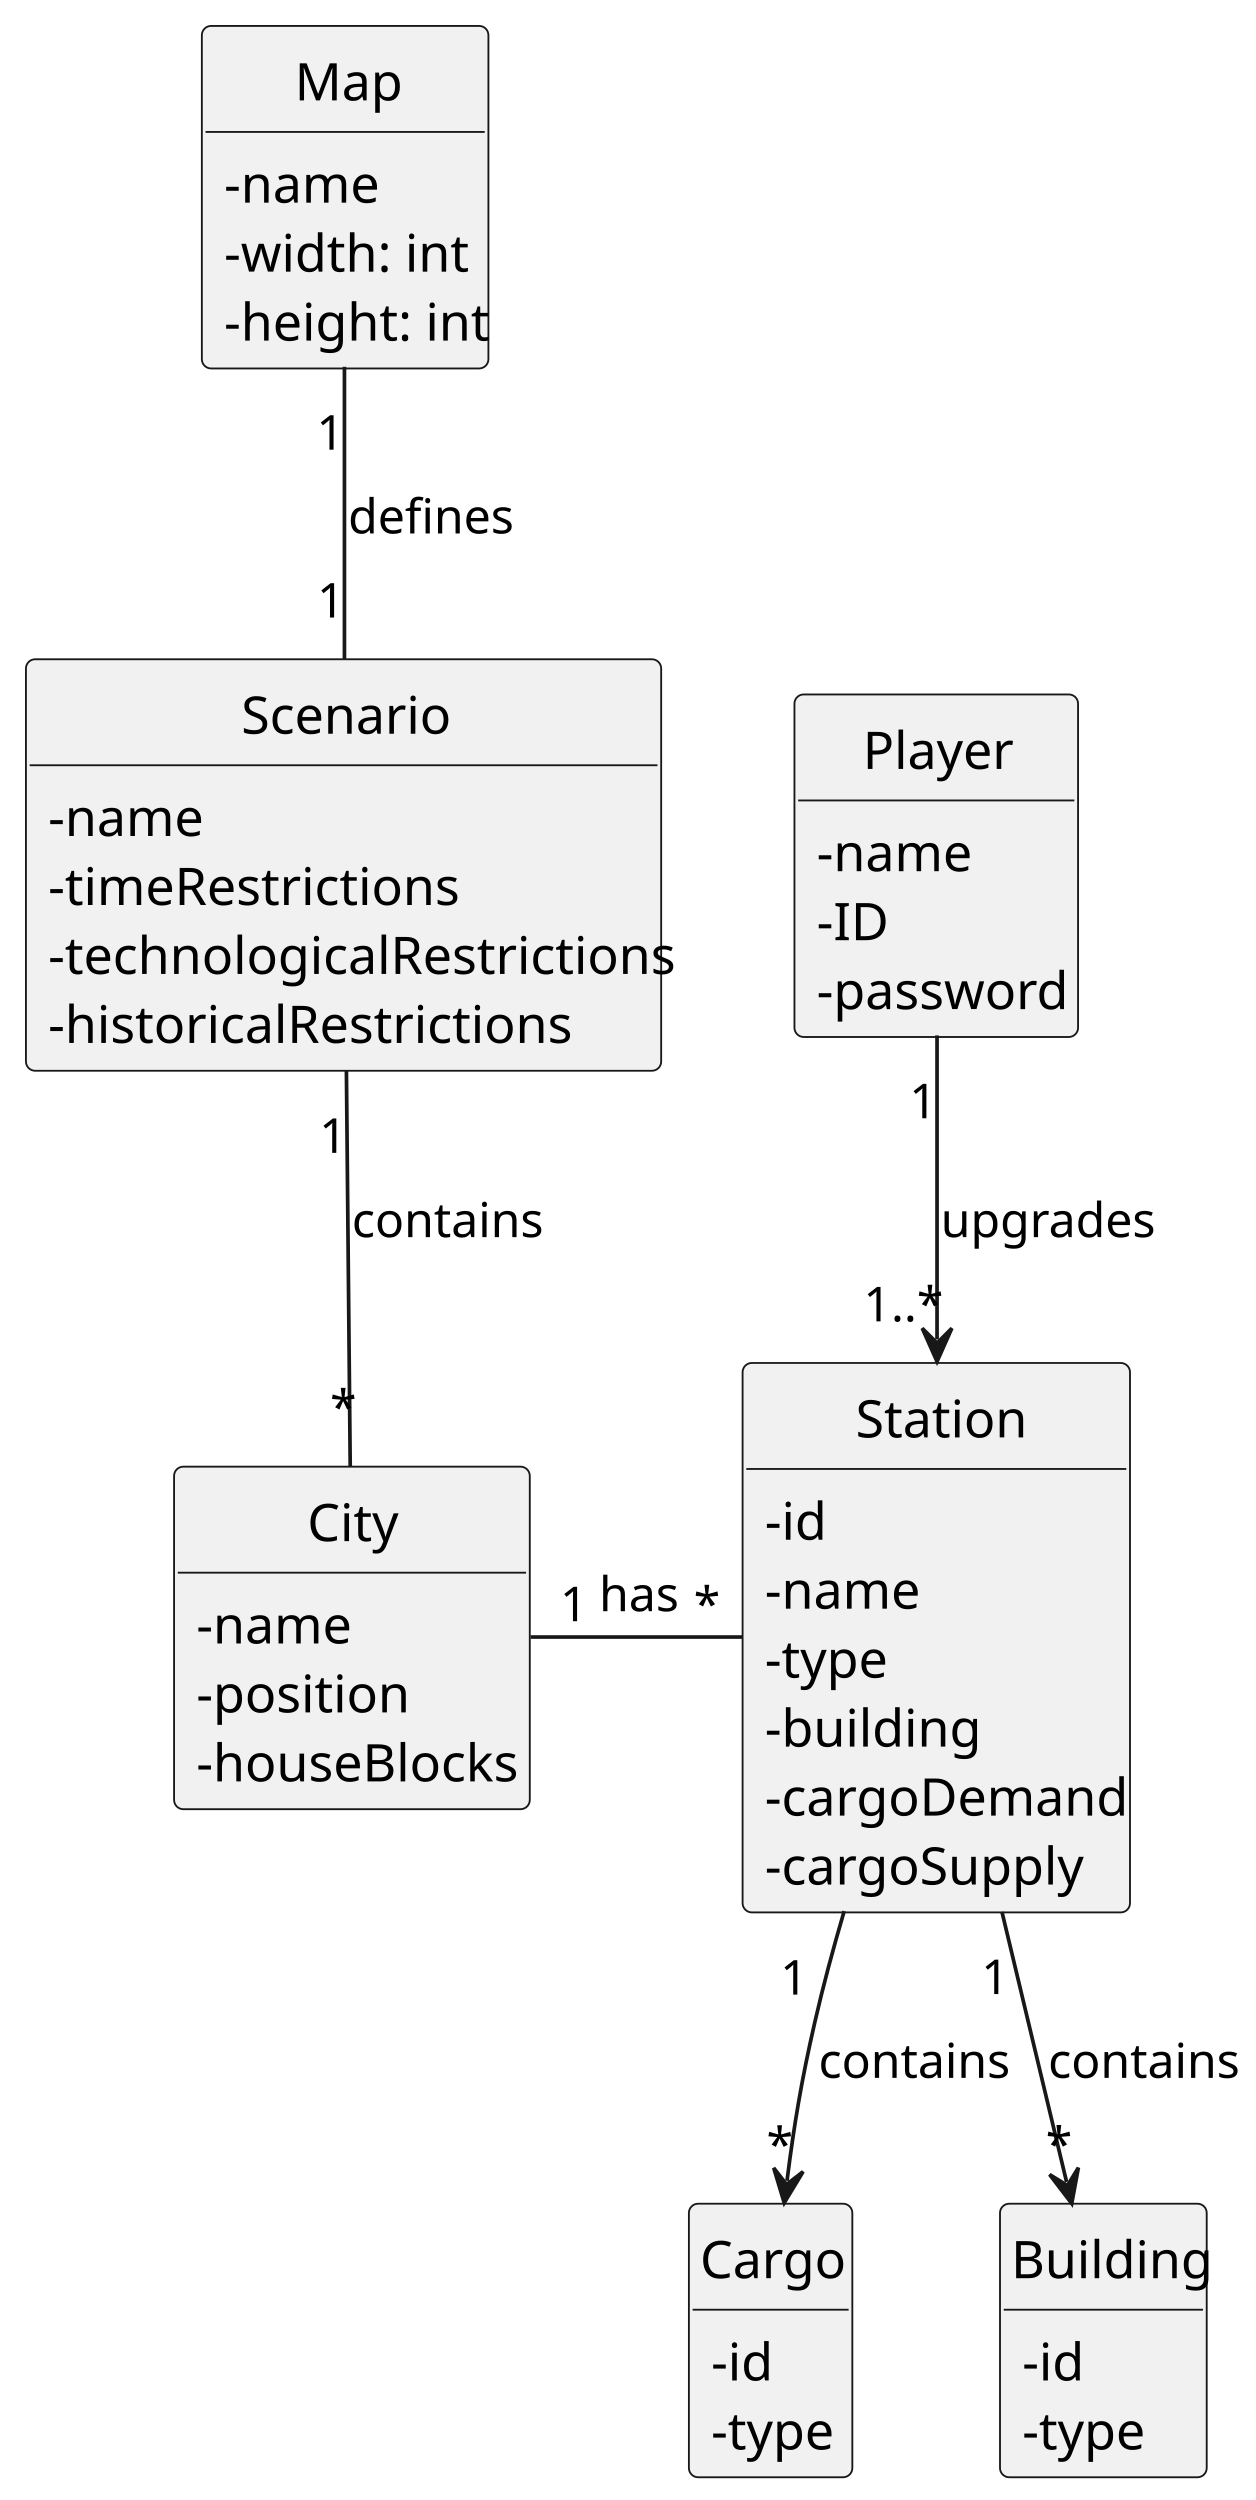
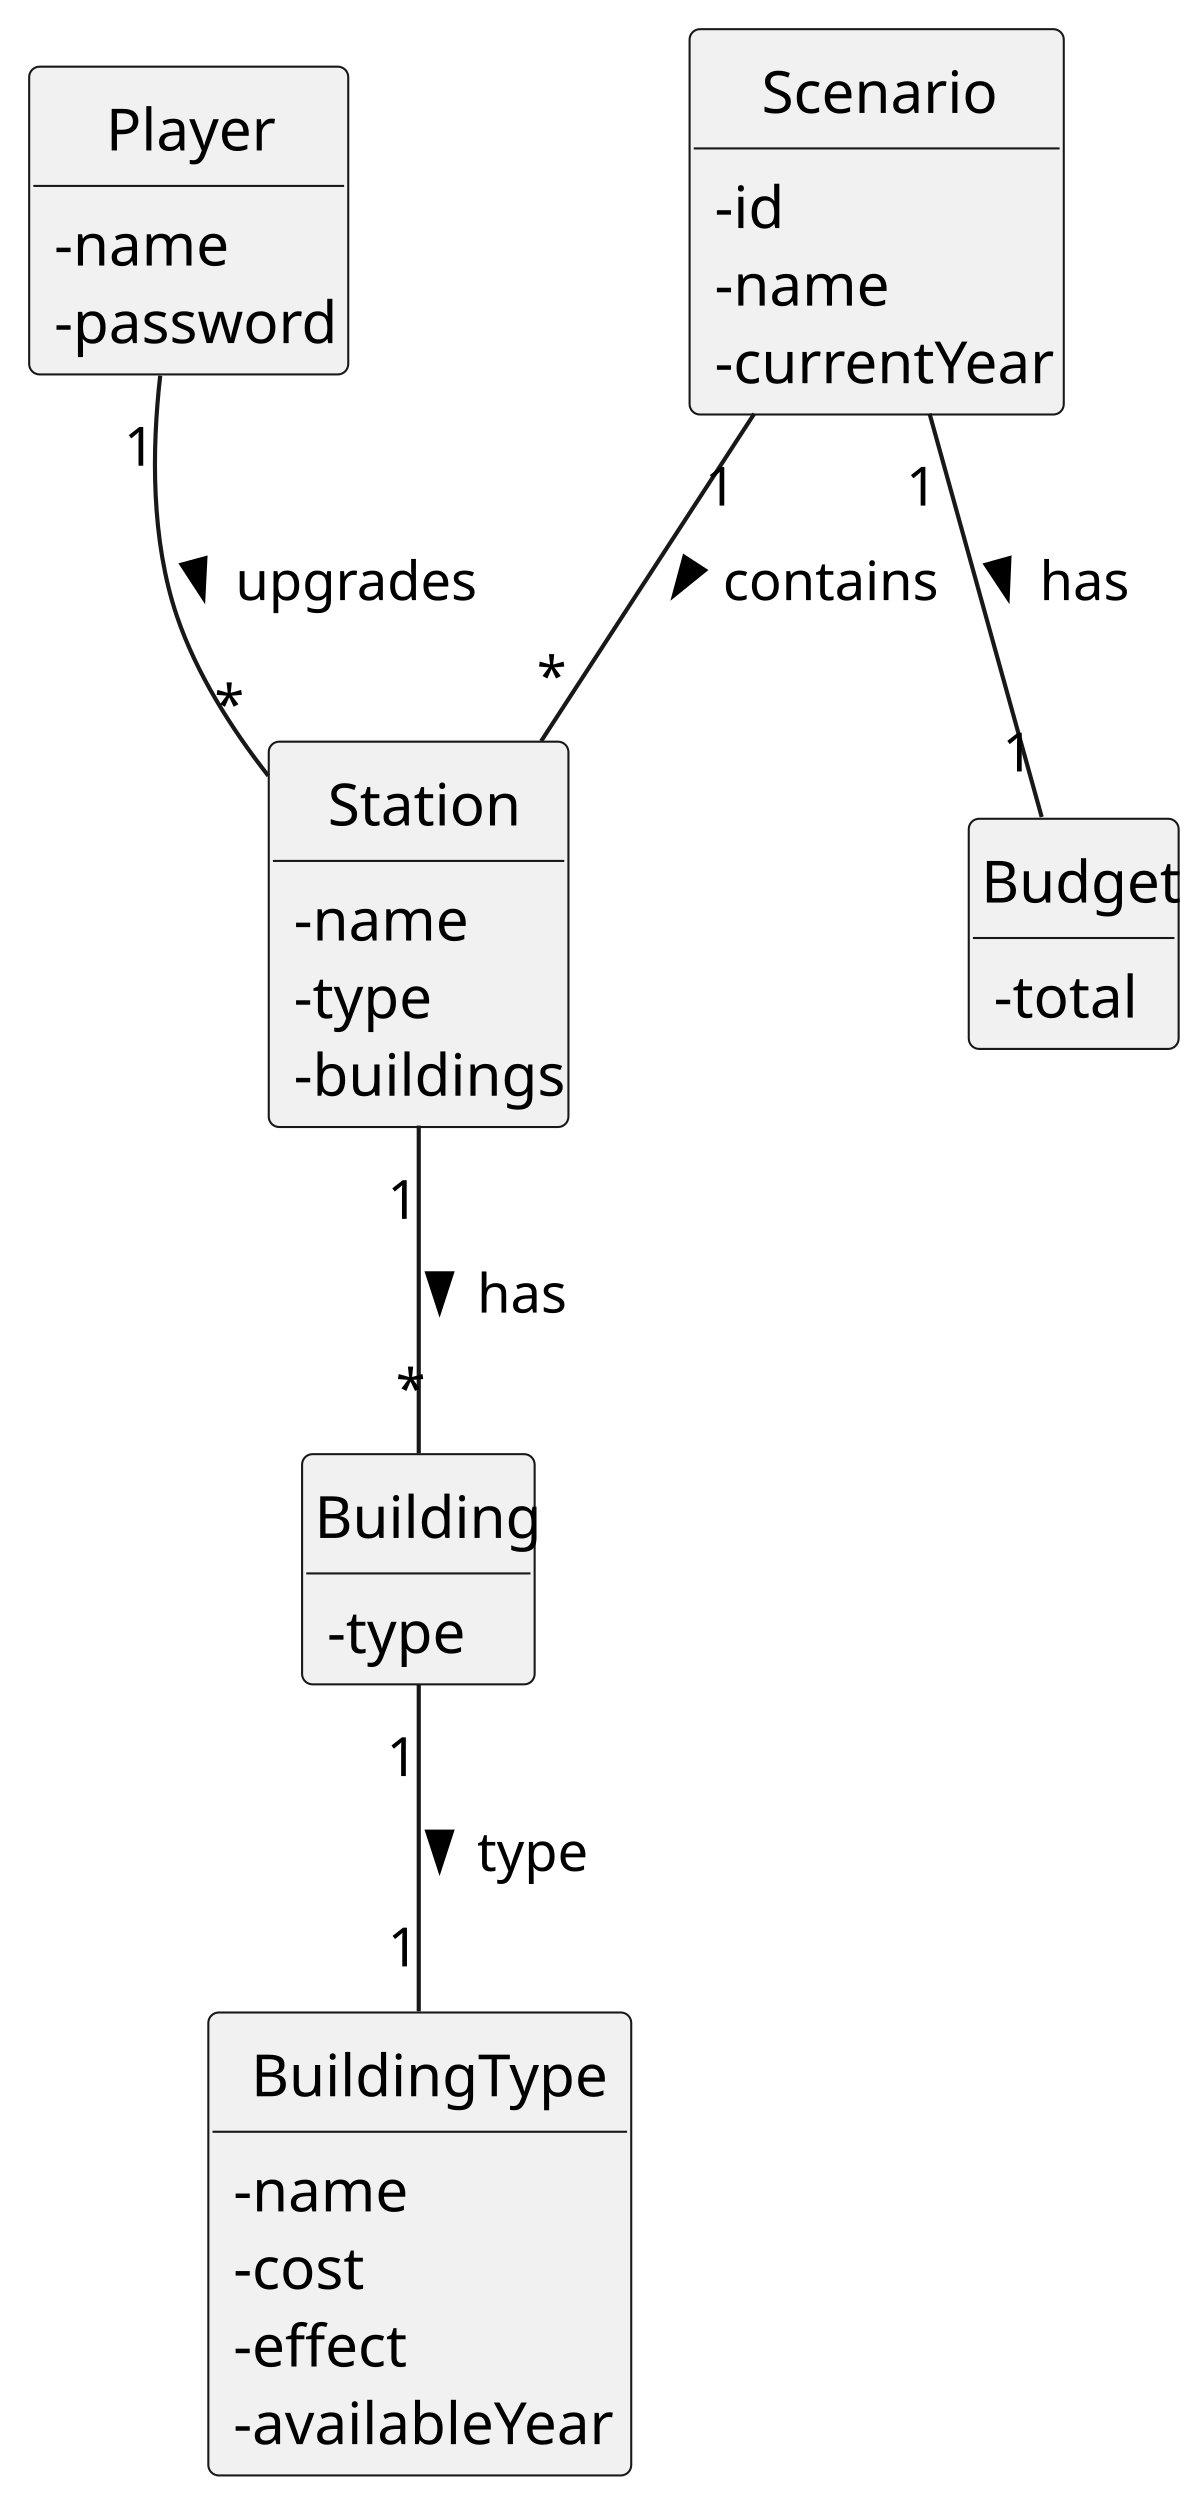
- <svg xmlns="http://www.w3.org/2000/svg" contentStyleType="text/css" height="675px" preserveAspectRatio="none" style="width:339px;height:675px;background:#FFFFFF;" version="1.1" viewBox="0 0 339 675" width="339px" zoomAndPan="magnify">
+ <svg xmlns="http://www.w3.org/2000/svg" contentStyleType="text/css" height="540.9px" preserveAspectRatio="none" style="width:260px;height:540px;background:#FFFFFF;" version="1.1" viewBox="0 0 260 540" width="260.1px" zoomAndPan="magnify">
  <defs />
  <g>
-     <g id="elem_Map">
-       <rect codeLine="10" fill="#F1F1F1" height="92.484" id="Map" rx="2.5" ry="2.5" style="stroke:#181818;stroke-width:0.5;" width="77.372" x="54.5" y="7" />
-       <text fill="#000000" font-family="sans-serif" font-size="14" lengthAdjust="spacing" textLength="27.234" x="79.569" y="27.107">Map</text>
-       <line style="stroke:#181818;stroke-width:0.5;" x1="55.5" x2="130.872" y1="35.621" y2="35.621" />
-       <text fill="#000000" font-family="sans-serif" font-size="14" lengthAdjust="spacing" textLength="39.683" x="60.5" y="54.728">-name</text>
-       <text fill="#000000" font-family="sans-serif" font-size="14" lengthAdjust="spacing" textLength="59.91" x="60.5" y="73.35">-width: int</text>
-       <text fill="#000000" font-family="sans-serif" font-size="14" lengthAdjust="spacing" textLength="65.372" x="60.5" y="91.971">-height: int</text>
+     <g id="elem_Player">
+       <rect codeLine="9" fill="#F1F1F1" height="66.477" id="Player" rx="2.25" ry="2.25" style="stroke:#181818;stroke-width:0.45;" width="68.921" x="6.3" y="14.4" />
+       <text fill="#000000" font-family="sans-serif" font-size="12.6" lengthAdjust="spacing" textLength="35.714" x="22.903" y="32.497">Player</text>
+       <line style="stroke:#181818;stroke-width:0.45;" x1="7.2" x2="74.321" y1="40.159" y2="40.159" />
+       <text fill="#000000" font-family="sans-serif" font-size="12.6" lengthAdjust="spacing" textLength="35.714" x="11.7" y="57.356">-name</text>
+       <text fill="#000000" font-family="sans-serif" font-size="12.6" lengthAdjust="spacing" textLength="58.121" x="11.7" y="74.115">-password</text>
+     </g>
+     <g id="elem_Station">
+       <rect codeLine="15" fill="#F1F1F1" height="83.236" id="Station" rx="2.25" ry="2.25" style="stroke:#181818;stroke-width:0.45;" width="64.731" x="58.05" y="160.2" />
+       <text fill="#000000" font-family="sans-serif" font-size="12.6" lengthAdjust="spacing" textLength="39.227" x="70.802" y="178.297">Station</text>
+       <line style="stroke:#181818;stroke-width:0.45;" x1="58.95" x2="121.881" y1="185.959" y2="185.959" />
+       <text fill="#000000" font-family="sans-serif" font-size="12.6" lengthAdjust="spacing" textLength="35.714" x="63.45" y="203.156">-name</text>
+       <text fill="#000000" font-family="sans-serif" font-size="12.6" lengthAdjust="spacing" textLength="28.012" x="63.45" y="219.915">-type</text>
+       <text fill="#000000" font-family="sans-serif" font-size="12.6" lengthAdjust="spacing" textLength="53.931" x="63.45" y="236.674">-buildings</text>
+     </g>
+     <g id="elem_Building">
+       <rect codeLine="22" fill="#F1F1F1" height="49.718" id="Building" rx="2.25" ry="2.25" style="stroke:#181818;stroke-width:0.45;" width="50.232" x="65.25" y="314.1" />
+       <text fill="#000000" font-family="sans-serif" font-size="12.6" lengthAdjust="spacing" textLength="44.832" x="67.95" y="332.197">Building</text>
+       <line style="stroke:#181818;stroke-width:0.45;" x1="66.15" x2="114.582" y1="339.859" y2="339.859" />
+       <text fill="#000000" font-family="sans-serif" font-size="12.6" lengthAdjust="spacing" textLength="28.012" x="70.65" y="357.056">-type</text>
+     </g>
+     <g id="elem_BuildingType">
+       <rect codeLine="27" fill="#F1F1F1" height="99.995" id="BuildingType" rx="2.25" ry="2.25" style="stroke:#181818;stroke-width:0.45;" width="91.347" x="45" y="434.7" />
+       <text fill="#000000" font-family="sans-serif" font-size="12.6" lengthAdjust="spacing" textLength="72.844" x="54.251" y="452.797">BuildingType</text>
+       <line style="stroke:#181818;stroke-width:0.45;" x1="45.9" x2="135.446" y1="460.459" y2="460.459" />
+       <text fill="#000000" font-family="sans-serif" font-size="12.6" lengthAdjust="spacing" textLength="35.714" x="50.4" y="477.656">-name</text>
+       <text fill="#000000" font-family="sans-serif" font-size="12.6" lengthAdjust="spacing" textLength="27.304" x="50.4" y="494.415">-cost</text>
+       <text fill="#000000" font-family="sans-serif" font-size="12.6" lengthAdjust="spacing" textLength="35.013" x="50.4" y="511.174">-effect</text>
+       <text fill="#000000" font-family="sans-serif" font-size="12.6" lengthAdjust="spacing" textLength="80.546" x="50.4" y="527.933">-availableYear</text>
    </g>
    <g id="elem_Scenario">
-       <rect codeLine="16" fill="#F1F1F1" height="111.106" id="Scenario" rx="2.5" ry="2.5" style="stroke:#181818;stroke-width:0.5;" width="171.517" x="7" y="178" />
-       <text fill="#000000" font-family="sans-serif" font-size="14" lengthAdjust="spacing" textLength="55.255" x="65.131" y="198.107">Scenario</text>
-       <line style="stroke:#181818;stroke-width:0.5;" x1="8" x2="177.517" y1="206.621" y2="206.621" />
-       <text fill="#000000" font-family="sans-serif" font-size="14" lengthAdjust="spacing" textLength="39.683" x="13" y="225.728">-name</text>
-       <text fill="#000000" font-family="sans-serif" font-size="14" lengthAdjust="spacing" textLength="104.241" x="13" y="244.35">-timeRestrictions</text>
-       <text fill="#000000" font-family="sans-serif" font-size="14" lengthAdjust="spacing" textLength="159.517" x="13" y="262.971">-technologicalRestrictions</text>
-       <text fill="#000000" font-family="sans-serif" font-size="14" lengthAdjust="spacing" textLength="133.034" x="13" y="281.592">-historicalRestrictions</text>
+       <rect codeLine="34" fill="#F1F1F1" height="83.236" id="Scenario" rx="2.25" ry="2.25" style="stroke:#181818;stroke-width:0.45;" width="80.826" x="148.95" y="6.3" />
+       <text fill="#000000" font-family="sans-serif" font-size="12.6" lengthAdjust="spacing" textLength="49.729" x="164.498" y="24.397">Scenario</text>
+       <line style="stroke:#181818;stroke-width:0.45;" x1="149.85" x2="228.876" y1="32.059" y2="32.059" />
+       <text fill="#000000" font-family="sans-serif" font-size="12.6" lengthAdjust="spacing" textLength="14.003" x="154.35" y="49.256">-id</text>
+       <text fill="#000000" font-family="sans-serif" font-size="12.6" lengthAdjust="spacing" textLength="35.714" x="154.35" y="66.015">-name</text>
+       <text fill="#000000" font-family="sans-serif" font-size="12.6" lengthAdjust="spacing" textLength="70.026" x="154.35" y="82.774">-currentYear</text>
    </g>
-     <g id="elem_City">
-       <rect codeLine="23" fill="#F1F1F1" height="92.484" id="City" rx="2.5" ry="2.5" style="stroke:#181818;stroke-width:0.5;" width="96.041" x="47" y="396" />
-       <text fill="#000000" font-family="sans-serif" font-size="14" lengthAdjust="spacing" textLength="24.11" x="82.965" y="416.107">City</text>
-       <line style="stroke:#181818;stroke-width:0.5;" x1="48" x2="142.041" y1="424.621" y2="424.621" />
-       <text fill="#000000" font-family="sans-serif" font-size="14" lengthAdjust="spacing" textLength="39.683" x="53" y="443.728">-name</text>
-       <text fill="#000000" font-family="sans-serif" font-size="14" lengthAdjust="spacing" textLength="52.917" x="53" y="462.35">-position</text>
-       <text fill="#000000" font-family="sans-serif" font-size="14" lengthAdjust="spacing" textLength="84.041" x="53" y="480.971">-houseBlocks</text>
-     </g>
-     <g id="elem_Player">
-       <rect codeLine="29" fill="#F1F1F1" height="92.484" id="Player" rx="2.5" ry="2.5" style="stroke:#181818;stroke-width:0.5;" width="76.579" x="214.5" y="187.5" />
-       <text fill="#000000" font-family="sans-serif" font-size="14" lengthAdjust="spacing" textLength="39.683" x="232.948" y="207.607">Player</text>
-       <line style="stroke:#181818;stroke-width:0.5;" x1="215.5" x2="290.079" y1="216.121" y2="216.121" />
-       <text fill="#000000" font-family="sans-serif" font-size="14" lengthAdjust="spacing" textLength="39.683" x="220.5" y="235.228">-name</text>
-       <text fill="#000000" font-family="sans-serif" font-size="14" lengthAdjust="spacing" textLength="18.662" x="220.5" y="253.85">-ID</text>
-       <text fill="#000000" font-family="sans-serif" font-size="14" lengthAdjust="spacing" textLength="64.579" x="220.5" y="272.471">-password</text>
-     </g>
-     <g id="elem_Station">
-       <rect codeLine="35" fill="#F1F1F1" height="148.348" id="Station" rx="2.5" ry="2.5" style="stroke:#181818;stroke-width:0.5;" width="104.6" x="200.5" y="368" />
-       <text fill="#000000" font-family="sans-serif" font-size="14" lengthAdjust="spacing" textLength="43.586" x="231.007" y="388.107">Station</text>
-       <line style="stroke:#181818;stroke-width:0.5;" x1="201.5" x2="304.1" y1="396.621" y2="396.621" />
-       <text fill="#000000" font-family="sans-serif" font-size="14" lengthAdjust="spacing" textLength="15.559" x="206.5" y="415.728">-id</text>
-       <text fill="#000000" font-family="sans-serif" font-size="14" lengthAdjust="spacing" textLength="39.683" x="206.5" y="434.35">-name</text>
-       <text fill="#000000" font-family="sans-serif" font-size="14" lengthAdjust="spacing" textLength="31.124" x="206.5" y="452.971">-type</text>
-       <text fill="#000000" font-family="sans-serif" font-size="14" lengthAdjust="spacing" textLength="52.924" x="206.5" y="471.592">-building</text>
-       <text fill="#000000" font-family="sans-serif" font-size="14" lengthAdjust="spacing" textLength="92.6" x="206.5" y="490.213">-cargoDemand</text>
-       <text fill="#000000" font-family="sans-serif" font-size="14" lengthAdjust="spacing" textLength="82.489" x="206.5" y="508.834">-cargoSupply</text>
-     </g>
-     <g id="elem_Cargo">
-       <rect codeLine="44" fill="#F1F1F1" height="73.863" id="Cargo" rx="2.5" ry="2.5" style="stroke:#181818;stroke-width:0.5;" width="44.131" x="186" y="595" />
-       <text fill="#000000" font-family="sans-serif" font-size="14" lengthAdjust="spacing" textLength="38.131" x="189" y="615.107">Cargo</text>
-       <line style="stroke:#181818;stroke-width:0.5;" x1="187" x2="229.131" y1="623.621" y2="623.621" />
-       <text fill="#000000" font-family="sans-serif" font-size="14" lengthAdjust="spacing" textLength="15.559" x="192" y="642.729">-id</text>
-       <text fill="#000000" font-family="sans-serif" font-size="14" lengthAdjust="spacing" textLength="31.124" x="192" y="661.35">-type</text>
-     </g>
-     <g id="elem_Building">
-       <rect codeLine="49" fill="#F1F1F1" height="73.863" id="Building" rx="2.5" ry="2.5" style="stroke:#181818;stroke-width:0.5;" width="55.813" x="270" y="595" />
-       <text fill="#000000" font-family="sans-serif" font-size="14" lengthAdjust="spacing" textLength="49.813" x="273" y="615.107">Building</text>
-       <line style="stroke:#181818;stroke-width:0.5;" x1="271" x2="324.813" y1="623.621" y2="623.621" />
-       <text fill="#000000" font-family="sans-serif" font-size="14" lengthAdjust="spacing" textLength="15.559" x="276" y="642.729">-id</text>
-       <text fill="#000000" font-family="sans-serif" font-size="14" lengthAdjust="spacing" textLength="31.124" x="276" y="661.35">-type</text>
-     </g>
-     <g id="link_Map_Scenario">
-       <path codeLine="54" d="M93,99.04 C93,123 93,152.65 93,177.91 " fill="none" id="Map-Scenario" style="stroke:#181818;stroke-width:1.0;" />
-       <text fill="#000000" font-family="sans-serif" font-size="13" lengthAdjust="spacing" textLength="41.92" x="94" y="144.028">defines</text>
-       <text fill="#000000" font-family="sans-serif" font-size="13" lengthAdjust="spacing" textLength="7.23" x="85.453" y="121.405">1</text>
-       <text fill="#000000" font-family="sans-serif" font-size="13" lengthAdjust="spacing" textLength="7.23" x="85.597" y="166.739">1</text>
-     </g>
-     <g id="link_Scenario_City">
-       <path codeLine="55" d="M93.53,289.03 C93.85,322.36 94.26,364.5 94.56,395.94 " fill="none" id="Scenario-City" style="stroke:#181818;stroke-width:1.0;" />
-       <text fill="#000000" font-family="sans-serif" font-size="13" lengthAdjust="spacing" textLength="48.42" x="95" y="334.028">contains</text>
-       <text fill="#000000" font-family="sans-serif" font-size="13" lengthAdjust="spacing" textLength="7.23" x="86.195" y="311.274">1</text>
-       <text fill="#000000" font-family="sans-serif" font-size="13" lengthAdjust="spacing" textLength="5.059" x="89.111" y="384.599">*</text>
-     </g>
-     <g id="link_City_Station">
-       <path codeLine="56" d="M143.26,442 C161.32,442 181.92,442 200.36,442 " fill="none" id="City-Station" style="stroke:#181818;stroke-width:1.0;" />
-       <text fill="#000000" font-family="sans-serif" font-size="13" lengthAdjust="spacing" textLength="20.96" x="161.75" y="435.028">has</text>
-       <text fill="#000000" font-family="sans-serif" font-size="13" lengthAdjust="spacing" textLength="7.23" x="151.2" y="437.712">1</text>
-       <text fill="#000000" font-family="sans-serif" font-size="13" lengthAdjust="spacing" textLength="5.059" x="187.295" y="437.776">*</text>
+     <g id="elem_Budget">
+       <rect codeLine="40" fill="#F1F1F1" height="49.718" id="Budget" rx="2.25" ry="2.25" style="stroke:#181818;stroke-width:0.45;" width="45.335" x="209.25" y="176.85" />
+       <text fill="#000000" font-family="sans-serif" font-size="12.6" lengthAdjust="spacing" textLength="39.935" x="211.95" y="194.947">Budget</text>
+       <line style="stroke:#181818;stroke-width:0.45;" x1="210.15" x2="253.685" y1="202.609" y2="202.609" />
+       <text fill="#000000" font-family="sans-serif" font-size="12.6" lengthAdjust="spacing" textLength="28.012" x="214.65" y="219.806">-total</text>
    </g>
    <g id="link_Player_Station">
-       <path codeLine="57" d="M253,279.56 C253,305.31 253,332.24 253,361.63 " fill="none" id="Player-to-Station" style="stroke:#181818;stroke-width:1.0;" />
-       <polygon fill="#181818" points="253,367.63,257,358.63,253,362.63,249,358.63,253,367.63" style="stroke:#181818;stroke-width:1.0;" />
-       <text fill="#000000" font-family="sans-serif" font-size="13" lengthAdjust="spacing" textLength="54.209" x="254" y="334.028">upgrades</text>
-       <text fill="#000000" font-family="sans-serif" font-size="13" lengthAdjust="spacing" textLength="7.23" x="245.514" y="301.928">1</text>
-       <text fill="#000000" font-family="sans-serif" font-size="13" lengthAdjust="spacing" textLength="19.513" x="233.138" y="356.757">1..*</text>
+       <path codeLine="45" d="M34.605,81.135 C32.787,97.209 32.598,116.649 38.25,133.2 C42.462,145.539 49.95,157.365 57.96,167.58 " fill="none" id="Player-Station" style="stroke:#181818;stroke-width:0.9;" />
+       <polygon fill="#000000" points="43.924,129.125,44.354,120.576,39.247,121.956,43.924,129.125" style="stroke:#000000;stroke-width:0.9;" />
+       <text fill="#000000" font-family="sans-serif" font-size="11.7" lengthAdjust="spacing" textLength="48.788" x="50.85" y="129.625">upgrades</text>
+       <text fill="#000000" font-family="sans-serif" font-size="11.7" lengthAdjust="spacing" textLength="6.507" x="26.781" y="100.597">1</text>
+       <text fill="#000000" font-family="sans-serif" font-size="11.7" lengthAdjust="spacing" textLength="4.553" x="46.307" y="156.293">*</text>
    </g>
    <g id="link_Station_Building">
-       <path codeLine="58" d="M270.53,516.22 C276.99,543.24 282.645,566.824 287.975,589.115 " fill="none" id="Station-to-Building" style="stroke:#181818;stroke-width:1.0;" />
-       <polygon fill="#181818" points="289.37,594.95,291.167,585.266,288.207,590.087,283.387,587.127,289.37,594.95" style="stroke:#181818;stroke-width:1.0;" />
-       <text fill="#000000" font-family="sans-serif" font-size="13" lengthAdjust="spacing" textLength="48.42" x="283" y="561.028">contains</text>
-       <text fill="#000000" font-family="sans-serif" font-size="13" lengthAdjust="spacing" textLength="7.23" x="264.942" y="538.388">1</text>
-       <text fill="#000000" font-family="sans-serif" font-size="13" lengthAdjust="spacing" textLength="5.059" x="282.341" y="583.62">*</text>
+       <path codeLine="46" d="M90.45,243.135 C90.45,266.202 90.45,294.291 90.45,313.884 " fill="none" id="Station-Building" style="stroke:#181818;stroke-width:0.9;" />
+       <polygon fill="#000000" points="94.95,283.181,97.595,275.04,92.305,275.04,94.95,283.181" style="stroke:#000000;stroke-width:0.9;" />
+       <text fill="#000000" font-family="sans-serif" font-size="11.7" lengthAdjust="spacing" textLength="18.864" x="103.05" y="283.526">has</text>
+       <text fill="#000000" font-family="sans-serif" font-size="11.7" lengthAdjust="spacing" textLength="6.507" x="83.689" y="263.279">1</text>
+       <text fill="#000000" font-family="sans-serif" font-size="11.7" lengthAdjust="spacing" textLength="4.553" x="85.482" y="304.079">*</text>
    </g>
-     <g id="link_Station_Cargo">
-       <path codeLine="59" d="M227.93,516 C224.99,526.01 222.24,536.21 220,546 C216.37,561.83 214.413,573.637 212.493,588.817 " fill="none" id="Station-to-Cargo" style="stroke:#181818;stroke-width:1.0;" />
-       <polygon fill="#181818" points="211.74,594.77,216.838,586.343,212.367,589.809,208.901,585.339,211.74,594.77" style="stroke:#181818;stroke-width:1.0;" />
-       <text fill="#000000" font-family="sans-serif" font-size="13" lengthAdjust="spacing" textLength="48.42" x="221" y="561.028">contains</text>
-       <text fill="#000000" font-family="sans-serif" font-size="13" lengthAdjust="spacing" textLength="7.23" x="210.667" y="538.533">1</text>
-       <text fill="#000000" font-family="sans-serif" font-size="13" lengthAdjust="spacing" textLength="5.059" x="206.954" y="583.691">*</text>
+     <g id="link_Building_BuildingType">
+       <path codeLine="47" d="M90.45,363.852 C90.45,383.067 90.45,410.616 90.45,434.457 " fill="none" id="Building-BuildingType" style="stroke:#181818;stroke-width:0.9;" />
+       <polygon fill="#000000" points="94.95,403.781,97.595,395.64,92.305,395.64,94.95,403.781" style="stroke:#000000;stroke-width:0.9;" />
+       <text fill="#000000" font-family="sans-serif" font-size="11.7" lengthAdjust="spacing" textLength="22.115" x="103.05" y="404.125">type</text>
+       <text fill="#000000" font-family="sans-serif" font-size="11.7" lengthAdjust="spacing" textLength="6.507" x="83.502" y="383.625">1</text>
+       <text fill="#000000" font-family="sans-serif" font-size="11.7" lengthAdjust="spacing" textLength="6.507" x="83.751" y="424.743">1</text>
+     </g>
+     <g id="link_Scenario_Station">
+       <path codeLine="48" d="M162.918,89.361 C148.662,111.267 131.13,138.204 116.883,160.092 " fill="none" id="Scenario-Station" style="stroke:#181818;stroke-width:0.9;" />
+       <polygon fill="#000000" points="145.595,128.553,152.253,123.173,147.819,120.287,145.595,128.553" style="stroke:#000000;stroke-width:0.9;" />
+       <text fill="#000000" font-family="sans-serif" font-size="11.7" lengthAdjust="spacing" textLength="43.578" x="156.15" y="129.625">contains</text>
+       <text fill="#000000" font-family="sans-serif" font-size="11.7" lengthAdjust="spacing" textLength="6.507" x="152.286" y="109.216">1</text>
+       <text fill="#000000" font-family="sans-serif" font-size="11.7" lengthAdjust="spacing" textLength="4.553" x="115.944" y="150.185">*</text>
+     </g>
+     <g id="link_Scenario_Budget">
+       <path codeLine="49" d="M200.79,89.361 C208.521,117.171 218.502,153.063 225.009,176.472 " fill="none" id="Scenario-Budget" style="stroke:#181818;stroke-width:0.9;" />
+       <polygon fill="#000000" points="217.655,129.117,218.023,120.565,212.926,121.982,217.655,129.117" style="stroke:#000000;stroke-width:0.9;" />
+       <text fill="#000000" font-family="sans-serif" font-size="11.7" lengthAdjust="spacing" textLength="18.864" x="224.55" y="129.625">has</text>
+       <text fill="#000000" font-family="sans-serif" font-size="11.7" lengthAdjust="spacing" textLength="6.507" x="195.721" y="109.216">1</text>
+       <text fill="#000000" font-family="sans-serif" font-size="11.7" lengthAdjust="spacing" textLength="6.507" x="216.531" y="166.632">1</text>
    </g>
  </g>
</svg>
